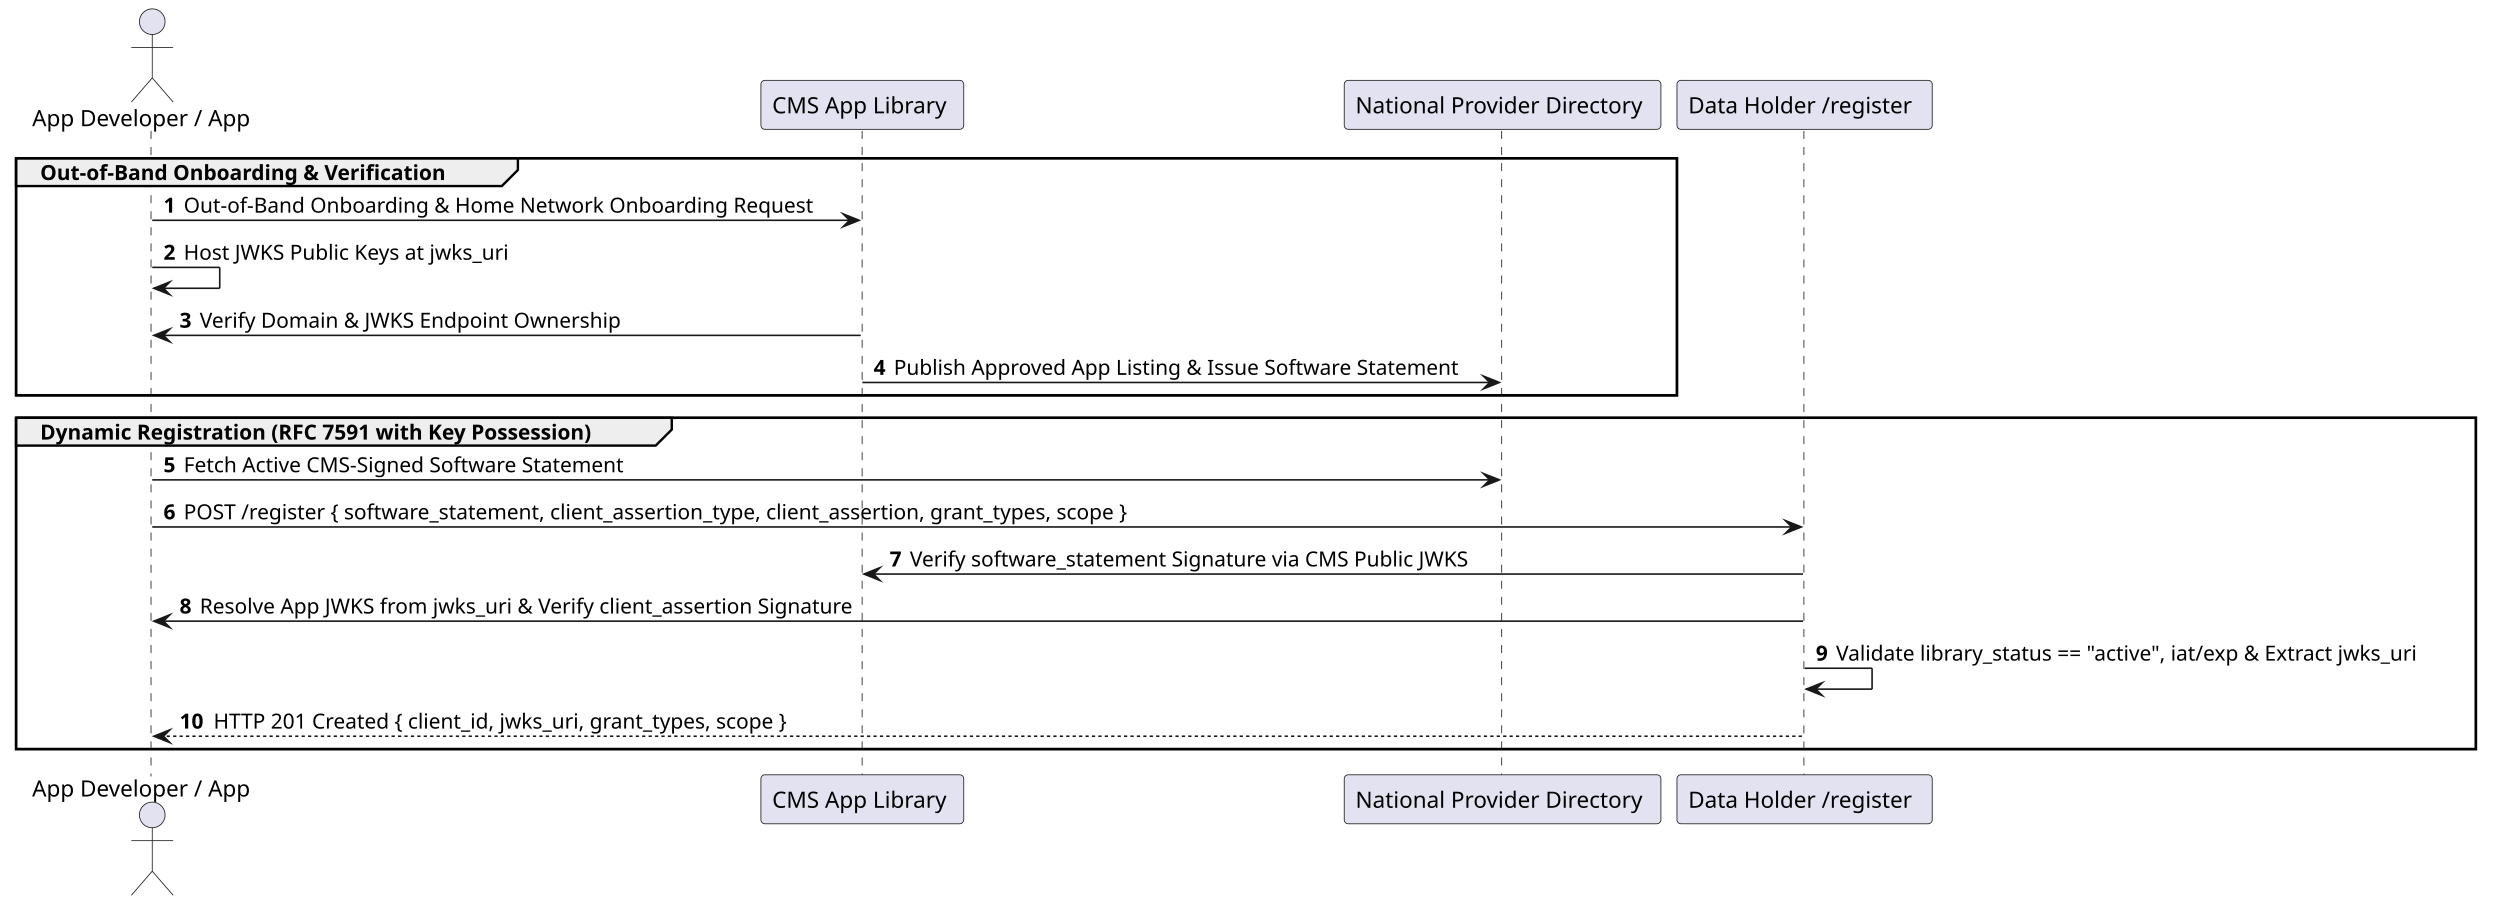
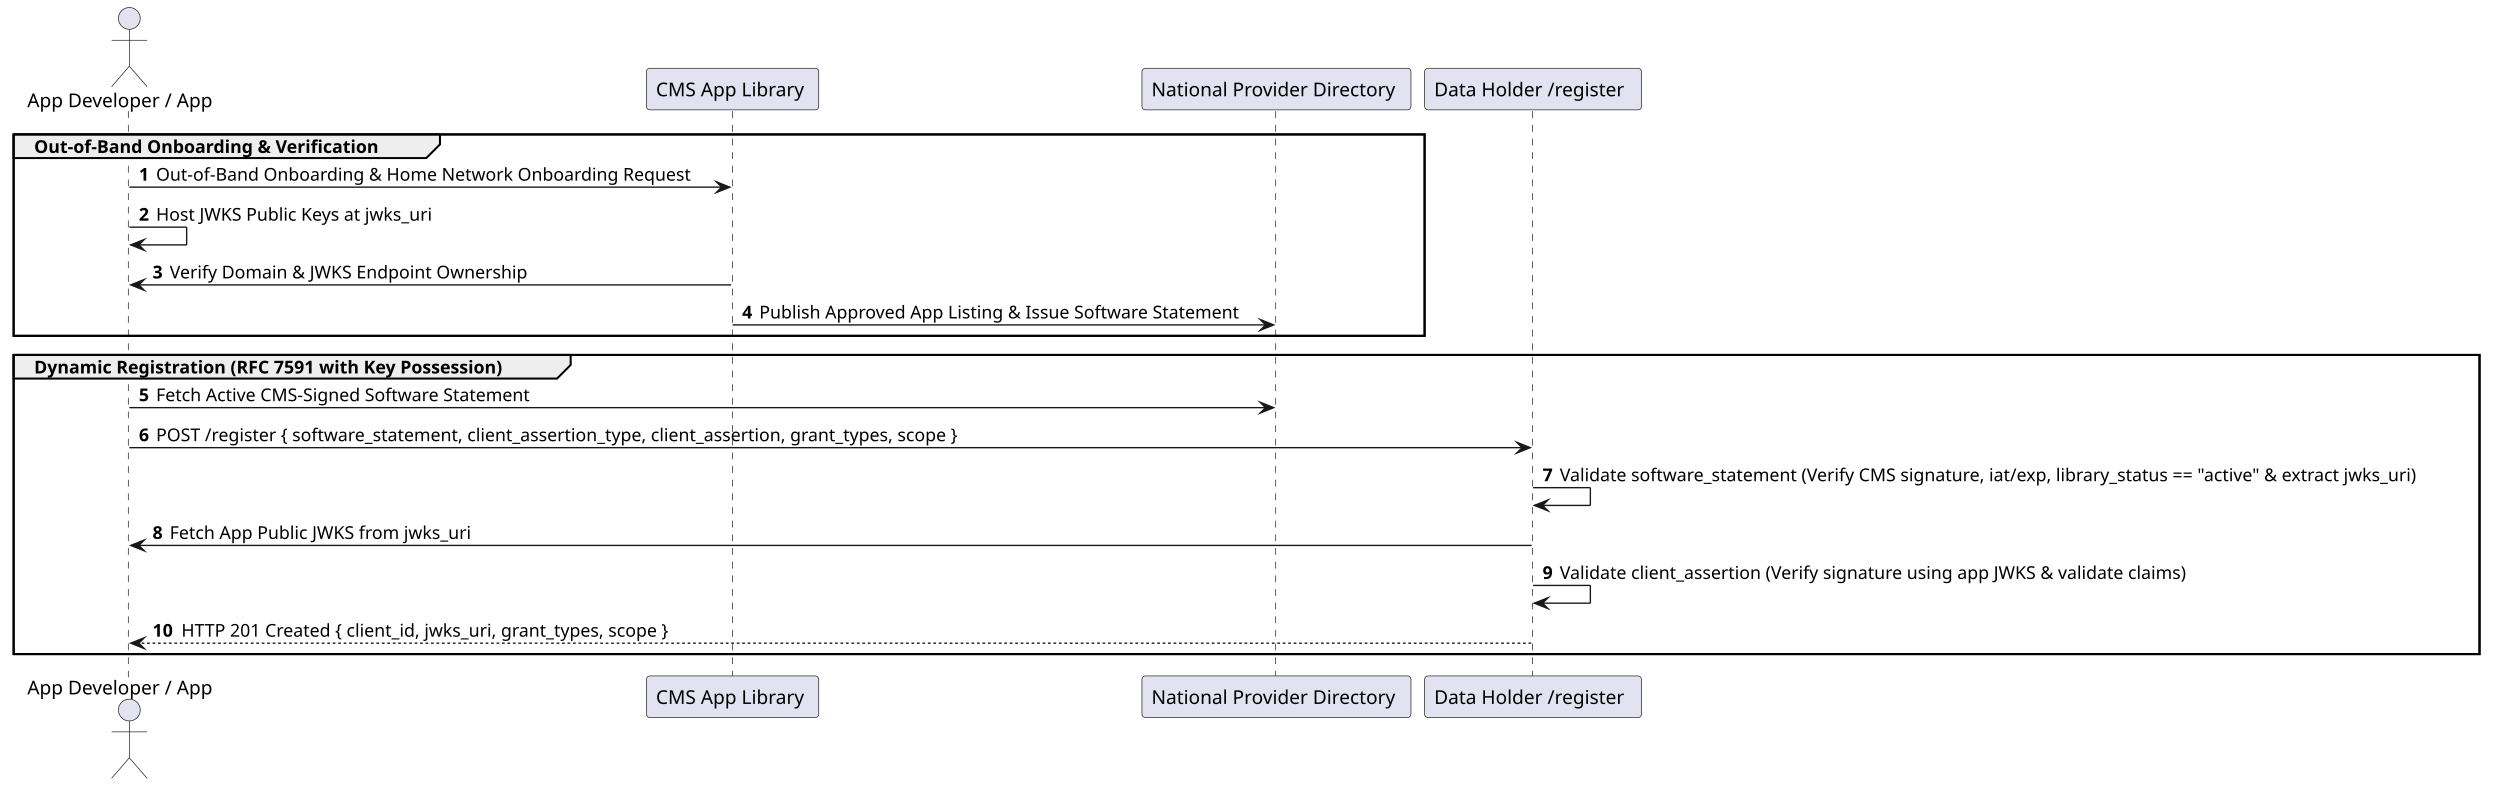
- <svg xmlns="http://www.w3.org/2000/svg" contentStyleType="text/css" data-diagram-type="SEQUENCE" height="363.12px" preserveAspectRatio="none" style="width:1000px;height:363px;background:#FFFFFF;" version="1.1" viewBox="0 0 1000 363" width="1000.025px" zoomAndPan="magnify">
+ <svg xmlns="http://www.w3.org/2000/svg" contentStyleType="text/css" data-diagram-type="SEQUENCE" height="315.573px" preserveAspectRatio="none" style="width:1000px;height:315px;background:#FFFFFF;" version="1.1" viewBox="0 0 1000 315" width="1000.225px" zoomAndPan="magnify">
  <defs />
  <g>
-     <rect fill="none" height="94.831" style="stroke:#000000;stroke-width:0.964;" width="664.362" x="6.427" y="63.297" />
-     <rect fill="none" height="132.506" style="stroke:#000000;stroke-width:0.964;" width="983.933" x="6.427" y="167.126" />
+     <rect fill="none" height="80.56" style="stroke:#000000;stroke-width:0.819;" width="564.385" x="5.46" y="53.772" />
+     <rect fill="none" height="119.663" style="stroke:#000000;stroke-width:0.819;" width="986.351" x="5.46" y="141.976" />
    <g class="participant-lifeline" data-entity-uid="part1" data-qualified-name="App" data-source-line="3" id="part1-lifeline">
      <g>
-         <rect fill="#000000" fill-opacity="0" height="258.186" width="5.141" x="58.328" y="52.372" />
-         <line style="stroke:#181818;stroke-width:0.321;stroke-dasharray:3.213,3.213;" x1="60.413" x2="60.413" y1="52.372" y2="310.557" />
+         <rect fill="#000000" fill-opacity="0" height="226.43" width="4.368" x="49.551" y="44.49" />
+         <line style="stroke:#181818;stroke-width:0.273;stroke-dasharray:2.73,2.73;" x1="51.322" x2="51.322" y1="44.49" y2="270.921" />
      </g>
    </g>
    <g class="participant-lifeline" data-entity-uid="part2" data-qualified-name="CMS" data-source-line="4" id="part2-lifeline">
      <g>
-         <rect fill="#000000" fill-opacity="0" height="258.186" width="5.141" x="342.365" y="52.372" />
-         <line style="stroke:#181818;stroke-width:0.321;stroke-dasharray:3.213,3.213;" x1="344.855" x2="344.855" y1="52.372" y2="310.557" />
+         <rect fill="#000000" fill-opacity="0" height="226.43" width="4.368" x="290.844" y="44.49" />
+         <line style="stroke:#181818;stroke-width:0.273;stroke-dasharray:2.73,2.73;" x1="292.959" x2="292.959" y1="44.49" y2="270.921" />
      </g>
    </g>
    <g class="participant-lifeline" data-entity-uid="part3" data-qualified-name="Directory" data-source-line="5" id="part3-lifeline">
      <g>
-         <rect fill="#000000" fill-opacity="0" height="258.186" width="5.141" x="598.457" y="52.372" />
-         <line style="stroke:#181818;stroke-width:0.321;stroke-dasharray:3.213,3.213;" x1="600.676" x2="600.676" y1="52.372" y2="310.557" />
+         <rect fill="#000000" fill-opacity="0" height="226.43" width="4.368" x="508.397" y="44.49" />
+         <line style="stroke:#181818;stroke-width:0.273;stroke-dasharray:2.73,2.73;" x1="510.283" x2="510.283" y1="44.49" y2="270.921" />
      </g>
    </g>
    <g class="participant-lifeline" data-entity-uid="part4" data-qualified-name="DH" data-source-line="6" id="part4-lifeline">
      <g>
-         <rect fill="#000000" fill-opacity="0" height="258.186" width="5.141" x="719.27" y="52.372" />
-         <line style="stroke:#181818;stroke-width:0.321;stroke-dasharray:3.213,3.213;" x1="721.562" x2="721.562" y1="52.372" y2="310.557" />
+         <rect fill="#000000" fill-opacity="0" height="226.43" width="4.368" x="611.03" y="44.49" />
+         <line style="stroke:#181818;stroke-width:0.273;stroke-dasharray:2.73,2.73;" x1="612.977" x2="612.977" y1="44.49" y2="270.921" />
      </g>
    </g>
    <g class="participant participant-head" data-entity-uid="part1" data-qualified-name="App" data-source-line="3" id="part1-head">
-       <text fill="#000000" font-family="sans-serif" font-size="8.998" lengthAdjust="spacing" textLength="92.235" x="12.854" y="50.474">App Developer / App</text>
-       <ellipse cx="60.899" cy="8.676" fill="#E2E2F0" rx="5.141" ry="5.141" style="stroke:#181818;stroke-width:0.321;" />
-       <path d="M60.899,13.818 L60.899,31.171 M52.544,18.959 L69.254,18.959 M60.899,31.171 L52.544,40.811 M60.899,31.171 L69.254,40.811" fill="none" style="stroke:#181818;stroke-width:0.321;" />
+       <text fill="#000000" font-family="sans-serif" font-size="7.644" lengthAdjust="spacing" textLength="78.355" x="10.919" y="42.878">App Developer / App</text>
+       <ellipse cx="51.735" cy="7.371" fill="#E2E2F0" rx="4.368" ry="4.368" style="stroke:#181818;stroke-width:0.273;" />
+       <path d="M51.735,11.738 L51.735,26.48 M44.637,16.106 L58.833,16.106 M51.735,26.48 L44.637,34.669 M51.735,26.48 L58.833,34.669" fill="none" style="stroke:#181818;stroke-width:0.273;" />
    </g>
    <g class="participant participant-tail" data-entity-uid="part1" data-qualified-name="App" data-source-line="3" id="part1-tail">
-       <text fill="#000000" font-family="sans-serif" font-size="8.998" lengthAdjust="spacing" textLength="92.235" x="12.854" y="318.613">App Developer / App</text>
-       <ellipse cx="60.899" cy="325.974" fill="#E2E2F0" rx="5.141" ry="5.141" style="stroke:#181818;stroke-width:0.321;" />
-       <path d="M60.899,331.116 L60.899,348.468 M52.544,336.257 L69.254,336.257 M60.899,348.468 L52.544,358.109 M60.899,348.468 L69.254,358.109" fill="none" style="stroke:#181818;stroke-width:0.321;" />
+       <text fill="#000000" font-family="sans-serif" font-size="7.644" lengthAdjust="spacing" textLength="78.355" x="10.919" y="277.764">App Developer / App</text>
+       <ellipse cx="51.735" cy="284.017" fill="#E2E2F0" rx="4.368" ry="4.368" style="stroke:#181818;stroke-width:0.273;" />
+       <path d="M51.735,288.385 L51.735,303.127 M44.637,292.753 L58.833,292.753 M51.735,303.127 L44.637,311.316 M51.735,303.127 L58.833,311.316" fill="none" style="stroke:#181818;stroke-width:0.273;" />
    </g>
    <g class="participant participant-head" data-entity-uid="part2" data-qualified-name="CMS" data-source-line="4" id="part2-head">
-       <rect fill="#E2E2F0" height="19.595" rx="1.607" ry="1.607" style="stroke:#181818;stroke-width:0.321;" width="81.141" x="304.365" y="32.135" />
-       <text fill="#000000" font-family="sans-serif" font-size="8.998" lengthAdjust="spacing" textLength="72.144" x="308.864" y="45.332">CMS App Library</text>
+       <rect fill="#E2E2F0" height="16.646" rx="1.365" ry="1.365" style="stroke:#181818;stroke-width:0.273;" width="68.931" x="258.562" y="27.299" />
+       <text fill="#000000" font-family="sans-serif" font-size="7.644" lengthAdjust="spacing" textLength="61.287" x="262.384" y="38.51">CMS App Library</text>
    </g>
    <g class="participant participant-tail" data-entity-uid="part2" data-qualified-name="CMS" data-source-line="4" id="part2-tail">
-       <rect fill="#E2E2F0" height="19.595" rx="1.607" ry="1.607" style="stroke:#181818;stroke-width:0.321;" width="81.141" x="304.365" y="309.915" />
-       <text fill="#000000" font-family="sans-serif" font-size="8.998" lengthAdjust="spacing" textLength="72.144" x="308.864" y="323.112">CMS App Library</text>
+       <rect fill="#E2E2F0" height="16.646" rx="1.365" ry="1.365" style="stroke:#181818;stroke-width:0.273;" width="68.931" x="258.562" y="270.375" />
+       <text fill="#000000" font-family="sans-serif" font-size="7.644" lengthAdjust="spacing" textLength="61.287" x="262.384" y="281.586">CMS App Library</text>
    </g>
    <g class="participant participant-head" data-entity-uid="part3" data-qualified-name="Directory" data-source-line="5" id="part3-head">
-       <rect fill="#E2E2F0" height="19.595" rx="1.607" ry="1.607" style="stroke:#181818;stroke-width:0.321;" width="126.67" x="537.692" y="32.135" />
-       <text fill="#000000" font-family="sans-serif" font-size="8.998" lengthAdjust="spacing" textLength="117.672" x="542.191" y="45.332">National Provider Directory</text>
+       <rect fill="#E2E2F0" height="16.646" rx="1.365" ry="1.365" style="stroke:#181818;stroke-width:0.273;" width="107.608" x="456.777" y="27.299" />
+       <text fill="#000000" font-family="sans-serif" font-size="7.644" lengthAdjust="spacing" textLength="99.965" x="460.599" y="38.51">National Provider Directory</text>
    </g>
    <g class="participant participant-tail" data-entity-uid="part3" data-qualified-name="Directory" data-source-line="5" id="part3-tail">
-       <rect fill="#E2E2F0" height="19.595" rx="1.607" ry="1.607" style="stroke:#181818;stroke-width:0.321;" width="126.67" x="537.692" y="309.915" />
-       <text fill="#000000" font-family="sans-serif" font-size="8.998" lengthAdjust="spacing" textLength="117.672" x="542.191" y="323.112">National Provider Directory</text>
+       <rect fill="#E2E2F0" height="16.646" rx="1.365" ry="1.365" style="stroke:#181818;stroke-width:0.273;" width="107.608" x="456.777" y="270.375" />
+       <text fill="#000000" font-family="sans-serif" font-size="7.644" lengthAdjust="spacing" textLength="99.965" x="460.599" y="281.586">National Provider Directory</text>
    </g>
    <g class="participant participant-head" data-entity-uid="part4" data-qualified-name="DH" data-source-line="6" id="part4-head">
-       <rect fill="#E2E2F0" height="19.595" rx="1.607" ry="1.607" style="stroke:#181818;stroke-width:0.321;" width="102.102" x="670.789" y="32.135" />
-       <text fill="#000000" font-family="sans-serif" font-size="8.998" lengthAdjust="spacing" textLength="93.105" x="675.288" y="45.332">Data Holder /register</text>
+       <rect fill="#E2E2F0" height="16.646" rx="1.365" ry="1.365" style="stroke:#181818;stroke-width:0.273;" width="86.737" x="569.845" y="27.299" />
+       <text fill="#000000" font-family="sans-serif" font-size="7.644" lengthAdjust="spacing" textLength="79.094" x="573.667" y="38.51">Data Holder /register</text>
    </g>
    <g class="participant participant-tail" data-entity-uid="part4" data-qualified-name="DH" data-source-line="6" id="part4-tail">
-       <rect fill="#E2E2F0" height="19.595" rx="1.607" ry="1.607" style="stroke:#181818;stroke-width:0.321;" width="102.102" x="670.789" y="309.915" />
-       <text fill="#000000" font-family="sans-serif" font-size="8.998" lengthAdjust="spacing" textLength="93.105" x="675.288" y="323.112">Data Holder /register</text>
+       <rect fill="#E2E2F0" height="16.646" rx="1.365" ry="1.365" style="stroke:#181818;stroke-width:0.273;" width="86.737" x="569.845" y="270.375" />
+       <text fill="#000000" font-family="sans-serif" font-size="7.644" lengthAdjust="spacing" textLength="79.094" x="573.667" y="281.586">Data Holder /register</text>
    </g>
-     <path d="M6.427,63.297 L207.163,63.297 L207.163,67.996 L200.736,74.423 L6.427,74.423 L6.427,63.297" fill="#EEEEEE" style="stroke:#000000;stroke-width:0.964;" />
-     <rect fill="none" height="94.831" style="stroke:#000000;stroke-width:0.964;" width="664.362" x="6.427" y="63.297" />
-     <text fill="#000000" font-family="sans-serif" font-size="8.355" font-weight="700" lengthAdjust="spacing" textLength="171.815" x="16.067" y="72.018">Out-of-Band Onboarding &amp; Verification</text>
+     <path d="M5.46,53.772 L175.988,53.772 L175.988,57.763 L170.528,63.223 L5.46,63.223 L5.46,53.772" fill="#EEEEEE" style="stroke:#000000;stroke-width:0.819;" />
+     <rect fill="none" height="80.56" style="stroke:#000000;stroke-width:0.819;" width="564.385" x="5.46" y="53.772" />
+     <text fill="#000000" font-family="sans-serif" font-size="7.098" font-weight="700" lengthAdjust="spacing" textLength="145.96" x="13.649" y="61.18">Out-of-Band Onboarding &amp; Verification</text>
    <g class="message" data-entity-1="part1" data-entity-2="part2" data-source-line="9" id="msg1">
-       <polygon fill="#181818" points="337.224,85.548,343.651,88.119,337.224,90.69,339.794,88.119" style="stroke:#181818;stroke-width:0.643;stroke-linejoin:miter;stroke-miterlimit:10;" />
-       <line style="stroke:#181818;stroke-width:0.643;" x1="60.899" x2="341.08" y1="88.119" y2="88.119" />
-       <text fill="#000000" font-family="sans-serif" font-size="8.355" font-weight="700" lengthAdjust="spacing" textLength="5.511" x="65.398" y="85.071">1</text>
-       <text fill="#000000" font-family="sans-serif" font-size="8.355" lengthAdjust="spacing" textLength="260.53" x="73.48" y="85.071">Out-of-Band Onboarding &amp; Home Network Onboarding Request</text>
+       <polygon fill="#181818" points="286.476,72.674,291.936,74.858,286.476,77.042,288.66,74.858" style="stroke:#181818;stroke-width:0.546;stroke-linejoin:miter;stroke-miterlimit:10;" />
+       <line style="stroke:#181818;stroke-width:0.546;" x1="51.735" x2="289.752" y1="74.858" y2="74.858" />
+       <text fill="#000000" font-family="sans-serif" font-size="7.098" font-weight="700" lengthAdjust="spacing" textLength="4.682" x="55.557" y="72.269">1</text>
+       <text fill="#000000" font-family="sans-serif" font-size="7.098" lengthAdjust="spacing" textLength="221.324" x="62.423" y="72.269">Out-of-Band Onboarding &amp; Home Network Onboarding Request</text>
    </g>
    <g class="message" data-entity-1="part1" data-entity-2="part1" data-source-line="10" id="msg2">
-       <line style="stroke:#181818;stroke-width:0.643;" x1="60.899" x2="87.892" y1="106.956" y2="106.956" />
-       <line style="stroke:#181818;stroke-width:0.643;" x1="87.892" x2="87.892" y1="106.956" y2="115.311" />
-       <line style="stroke:#181818;stroke-width:0.643;" x1="61.542" x2="87.892" y1="115.311" y2="115.311" />
-       <polygon fill="#181818" points="67.969,112.741,61.542,115.311,67.969,117.882,65.398,115.311" style="stroke:#181818;stroke-width:0.643;stroke-linejoin:miter;stroke-miterlimit:10;" />
-       <text fill="#000000" font-family="sans-serif" font-size="8.355" font-weight="700" lengthAdjust="spacing" textLength="5.511" x="65.398" y="103.909">2</text>
-       <text fill="#000000" font-family="sans-serif" font-size="8.355" lengthAdjust="spacing" textLength="135.536" x="73.48" y="103.909">Host JWKS Public Keys at jwks_uri</text>
+       <line style="stroke:#181818;stroke-width:0.546;" x1="51.735" x2="74.666" y1="90.861" y2="90.861" />
+       <line style="stroke:#181818;stroke-width:0.546;" x1="74.666" x2="74.666" y1="90.861" y2="97.959" />
+       <line style="stroke:#181818;stroke-width:0.546;" x1="52.281" x2="74.666" y1="97.959" y2="97.959" />
+       <polygon fill="#181818" points="57.74,95.775,52.281,97.959,57.74,100.142,55.557,97.959" style="stroke:#181818;stroke-width:0.546;stroke-linejoin:miter;stroke-miterlimit:10;" />
+       <text fill="#000000" font-family="sans-serif" font-size="7.098" font-weight="700" lengthAdjust="spacing" textLength="4.682" x="55.557" y="88.272">2</text>
+       <text fill="#000000" font-family="sans-serif" font-size="7.098" lengthAdjust="spacing" textLength="115.139" x="62.423" y="88.272">Host JWKS Public Keys at jwks_uri</text>
    </g>
    <g class="message" data-entity-1="part2" data-entity-2="part1" data-source-line="11" id="msg3">
-       <polygon fill="#181818" points="67.969,131.578,61.542,134.149,67.969,136.72,65.398,134.149" style="stroke:#181818;stroke-width:0.643;stroke-linejoin:miter;stroke-miterlimit:10;" />
-       <line style="stroke:#181818;stroke-width:0.643;" x1="64.113" x2="344.293" y1="134.149" y2="134.149" />
-       <text fill="#000000" font-family="sans-serif" font-size="8.355" font-weight="700" lengthAdjust="spacing" textLength="5.511" x="71.825" y="131.101">3</text>
-       <text fill="#000000" font-family="sans-serif" font-size="8.355" lengthAdjust="spacing" textLength="172.929" x="79.907" y="131.101">Verify Domain &amp; JWKS Endpoint Ownership</text>
+       <polygon fill="#181818" points="57.74,111.778,52.281,113.962,57.74,116.145,55.557,113.962" style="stroke:#181818;stroke-width:0.546;stroke-linejoin:miter;stroke-miterlimit:10;" />
+       <line style="stroke:#181818;stroke-width:0.546;" x1="54.465" x2="292.482" y1="113.962" y2="113.962" />
+       <text fill="#000000" font-family="sans-serif" font-size="7.098" font-weight="700" lengthAdjust="spacing" textLength="4.682" x="61.016" y="111.372">3</text>
+       <text fill="#000000" font-family="sans-serif" font-size="7.098" lengthAdjust="spacing" textLength="146.906" x="67.882" y="111.372">Verify Domain &amp; JWKS Endpoint Ownership</text>
    </g>
    <g class="message" data-entity-1="part2" data-entity-2="part3" data-source-line="12" id="msg4">
-       <polygon fill="#181818" points="593.315,150.416,599.742,152.987,593.315,155.557,595.886,152.987" style="stroke:#181818;stroke-width:0.643;stroke-linejoin:miter;stroke-miterlimit:10;" />
-       <line style="stroke:#181818;stroke-width:0.643;" x1="344.936" x2="597.171" y1="152.987" y2="152.987" />
-       <text fill="#000000" font-family="sans-serif" font-size="8.355" font-weight="700" lengthAdjust="spacing" textLength="5.511" x="349.435" y="149.939">4</text>
-       <text fill="#000000" font-family="sans-serif" font-size="8.355" lengthAdjust="spacing" textLength="232.585" x="357.517" y="149.939">Publish Approved App Listing &amp; Issue Software Statement</text>
+       <polygon fill="#181818" points="504.03,127.78,509.489,129.964,504.03,132.148,506.214,129.964" style="stroke:#181818;stroke-width:0.546;stroke-linejoin:miter;stroke-miterlimit:10;" />
+       <line style="stroke:#181818;stroke-width:0.546;" x1="293.028" x2="507.305" y1="129.964" y2="129.964" />
+       <text fill="#000000" font-family="sans-serif" font-size="7.098" font-weight="700" lengthAdjust="spacing" textLength="4.682" x="296.85" y="127.375">4</text>
+       <text fill="#000000" font-family="sans-serif" font-size="7.098" lengthAdjust="spacing" textLength="197.584" x="303.716" y="127.375">Publish Approved App Listing &amp; Issue Software Statement</text>
    </g>
-     <path d="M6.427,167.126 L268.708,167.126 L268.708,171.824 L262.281,178.251 L6.427,178.251 L6.427,167.126" fill="#EEEEEE" style="stroke:#000000;stroke-width:0.964;" />
-     <rect fill="none" height="132.506" style="stroke:#000000;stroke-width:0.964;" width="983.933" x="6.427" y="167.126" />
-     <text fill="#000000" font-family="sans-serif" font-size="8.355" font-weight="700" lengthAdjust="spacing" textLength="233.36" x="16.067" y="175.846">Dynamic Registration (RFC 7591 with Key Possession)</text>
+     <path d="M5.46,141.976 L228.271,141.976 L228.271,145.967 L222.811,151.427 L5.46,151.427 L5.46,141.976" fill="#EEEEEE" style="stroke:#000000;stroke-width:0.819;" />
+     <rect fill="none" height="119.663" style="stroke:#000000;stroke-width:0.819;" width="986.351" x="5.46" y="141.976" />
+     <text fill="#000000" font-family="sans-serif" font-size="7.098" font-weight="700" lengthAdjust="spacing" textLength="198.243" x="13.649" y="149.384">Dynamic Registration (RFC 7591 with Key Possession)</text>
    <g class="message" data-entity-1="part1" data-entity-2="part3" data-source-line="16" id="msg5">
-       <polygon fill="#181818" points="593.315,189.376,599.742,191.947,593.315,194.518,595.886,191.947" style="stroke:#181818;stroke-width:0.643;stroke-linejoin:miter;stroke-miterlimit:10;" />
-       <line style="stroke:#181818;stroke-width:0.643;" x1="60.899" x2="597.171" y1="191.947" y2="191.947" />
-       <text fill="#000000" font-family="sans-serif" font-size="8.355" font-weight="700" lengthAdjust="spacing" textLength="5.511" x="65.398" y="188.899">5</text>
-       <text fill="#000000" font-family="sans-serif" font-size="8.355" lengthAdjust="spacing" textLength="182.133" x="73.48" y="188.899">Fetch Active CMS-Signed Software Statement</text>
+       <polygon fill="#181818" points="504.03,160.878,509.489,163.062,504.03,165.246,506.214,163.062" style="stroke:#181818;stroke-width:0.546;stroke-linejoin:miter;stroke-miterlimit:10;" />
+       <line style="stroke:#181818;stroke-width:0.546;" x1="51.735" x2="507.305" y1="163.062" y2="163.062" />
+       <text fill="#000000" font-family="sans-serif" font-size="7.098" font-weight="700" lengthAdjust="spacing" textLength="4.682" x="55.557" y="160.473">5</text>
+       <text fill="#000000" font-family="sans-serif" font-size="7.098" lengthAdjust="spacing" textLength="154.724" x="62.423" y="160.473">Fetch Active CMS-Signed Software Statement</text>
    </g>
    <g class="message" data-entity-1="part1" data-entity-2="part4" data-source-line="17" id="msg6">
-       <polygon fill="#181818" points="714.128,208.214,720.555,210.785,714.128,213.356,716.699,210.785" style="stroke:#181818;stroke-width:0.643;stroke-linejoin:miter;stroke-miterlimit:10;" />
-       <line style="stroke:#181818;stroke-width:0.643;" x1="60.899" x2="717.984" y1="210.785" y2="210.785" />
-       <text fill="#000000" font-family="sans-serif" font-size="8.355" font-weight="700" lengthAdjust="spacing" textLength="5.511" x="65.398" y="207.737">6</text>
-       <text fill="#000000" font-family="sans-serif" font-size="8.355" lengthAdjust="spacing" textLength="392.206" x="73.48" y="207.737">POST /register { software_statement, client_assertion_type, client_assertion, grant_types, scope }</text>
+       <polygon fill="#181818" points="606.662,176.881,612.122,179.065,606.662,181.249,608.846,179.065" style="stroke:#181818;stroke-width:0.546;stroke-linejoin:miter;stroke-miterlimit:10;" />
+       <line style="stroke:#181818;stroke-width:0.546;" x1="51.735" x2="609.938" y1="179.065" y2="179.065" />
+       <text fill="#000000" font-family="sans-serif" font-size="7.098" font-weight="700" lengthAdjust="spacing" textLength="4.682" x="55.557" y="176.476">6</text>
+       <text fill="#000000" font-family="sans-serif" font-size="7.098" lengthAdjust="spacing" textLength="333.185" x="62.423" y="176.476">POST /register { software_statement, client_assertion_type, client_assertion, grant_types, scope }</text>
    </g>
-     <g class="message" data-entity-1="part4" data-entity-2="part2" data-source-line="18" id="msg7">
-       <polygon fill="#181818" points="352.005,227.052,345.579,229.622,352.005,232.193,349.435,229.622" style="stroke:#181818;stroke-width:0.643;stroke-linejoin:miter;stroke-miterlimit:10;" />
-       <line style="stroke:#181818;stroke-width:0.643;" x1="348.149" x2="721.198" y1="229.622" y2="229.622" />
-       <text fill="#000000" font-family="sans-serif" font-size="8.355" font-weight="700" lengthAdjust="spacing" textLength="5.511" x="355.862" y="226.575">7</text>
-       <text fill="#000000" font-family="sans-serif" font-size="8.355" lengthAdjust="spacing" textLength="229.692" x="363.944" y="226.575">Verify software_statement Signature via CMS Public JWKS</text>
+     <g class="message" data-entity-1="part4" data-entity-2="part4" data-source-line="18" id="msg7">
+       <line style="stroke:#181818;stroke-width:0.546;" x1="613.214" x2="636.145" y1="195.067" y2="195.067" />
+       <line style="stroke:#181818;stroke-width:0.546;" x1="636.145" x2="636.145" y1="195.067" y2="202.165" />
+       <line style="stroke:#181818;stroke-width:0.546;" x1="613.76" x2="636.145" y1="202.165" y2="202.165" />
+       <polygon fill="#181818" points="619.22,199.981,613.76,202.165,619.22,204.349,617.036,202.165" style="stroke:#181818;stroke-width:0.546;stroke-linejoin:miter;stroke-miterlimit:10;" />
+       <text fill="#000000" font-family="sans-serif" font-size="7.098" font-weight="700" lengthAdjust="spacing" textLength="4.682" x="617.036" y="192.478">7</text>
+       <text fill="#000000" font-family="sans-serif" font-size="7.098" lengthAdjust="spacing" textLength="361.357" x="623.902" y="192.478">Validate software_statement (Verify CMS signature, iat/exp, library_status == "active" &amp; extract jwks_uri)</text>
    </g>
    <g class="message" data-entity-1="part4" data-entity-2="part1" data-source-line="19" id="msg8">
-       <polygon fill="#181818" points="67.969,245.889,61.542,248.46,67.969,251.031,65.398,248.46" style="stroke:#181818;stroke-width:0.643;stroke-linejoin:miter;stroke-miterlimit:10;" />
-       <line style="stroke:#181818;stroke-width:0.643;" x1="64.113" x2="721.198" y1="248.46" y2="248.46" />
-       <text fill="#000000" font-family="sans-serif" font-size="8.355" font-weight="700" lengthAdjust="spacing" textLength="5.511" x="71.825" y="245.412">8</text>
-       <text fill="#000000" font-family="sans-serif" font-size="8.355" lengthAdjust="spacing" textLength="271.43" x="79.907" y="245.412">Resolve App JWKS from jwks_uri &amp; Verify client_assertion Signature</text>
+       <polygon fill="#181818" points="57.74,215.984,52.281,218.168,57.74,220.352,55.557,218.168" style="stroke:#181818;stroke-width:0.546;stroke-linejoin:miter;stroke-miterlimit:10;" />
+       <line style="stroke:#181818;stroke-width:0.546;" x1="54.465" x2="612.668" y1="218.168" y2="218.168" />
+       <text fill="#000000" font-family="sans-serif" font-size="7.098" font-weight="700" lengthAdjust="spacing" textLength="4.682" x="61.016" y="215.579">8</text>
+       <text fill="#000000" font-family="sans-serif" font-size="7.098" lengthAdjust="spacing" textLength="125.588" x="67.882" y="215.579">Fetch App Public JWKS from jwks_uri</text>
    </g>
    <g class="message" data-entity-1="part4" data-entity-2="part4" data-source-line="20" id="msg9">
-       <line style="stroke:#181818;stroke-width:0.643;" x1="721.841" x2="748.833" y1="267.298" y2="267.298" />
-       <line style="stroke:#181818;stroke-width:0.643;" x1="748.833" x2="748.833" y1="267.298" y2="275.652" />
-       <line style="stroke:#181818;stroke-width:0.643;" x1="722.483" x2="748.833" y1="275.652" y2="275.652" />
-       <polygon fill="#181818" points="728.91,273.082,722.483,275.652,728.91,278.223,726.339,275.652" style="stroke:#181818;stroke-width:0.643;stroke-linejoin:miter;stroke-miterlimit:10;" />
-       <text fill="#000000" font-family="sans-serif" font-size="8.355" font-weight="700" lengthAdjust="spacing" textLength="5.511" x="726.339" y="264.25">9</text>
-       <text fill="#000000" font-family="sans-serif" font-size="8.355" lengthAdjust="spacing" textLength="248.226" x="734.422" y="264.25">Validate library_status == "active", iat/exp &amp; Extract jwks_uri</text>
+       <line style="stroke:#181818;stroke-width:0.546;" x1="613.214" x2="636.145" y1="234.171" y2="234.171" />
+       <line style="stroke:#181818;stroke-width:0.546;" x1="636.145" x2="636.145" y1="234.171" y2="241.268" />
+       <line style="stroke:#181818;stroke-width:0.546;" x1="613.76" x2="636.145" y1="241.268" y2="241.268" />
+       <polygon fill="#181818" points="619.22,239.084,613.76,241.268,619.22,243.452,617.036,241.268" style="stroke:#181818;stroke-width:0.546;stroke-linejoin:miter;stroke-miterlimit:10;" />
+       <text fill="#000000" font-family="sans-serif" font-size="7.098" font-weight="700" lengthAdjust="spacing" textLength="4.682" x="617.036" y="231.582">9</text>
+       <text fill="#000000" font-family="sans-serif" font-size="7.098" lengthAdjust="spacing" textLength="260.52" x="623.902" y="231.582">Validate client_assertion (Verify signature using app JWKS &amp; validate claims)</text>
    </g>
    <g class="message" data-entity-1="part4" data-entity-2="part1" data-source-line="21" id="msg10">
-       <polygon fill="#181818" points="67.969,291.919,61.542,294.49,67.969,297.061,65.398,294.49" style="stroke:#181818;stroke-width:0.643;stroke-linejoin:miter;stroke-miterlimit:10;" />
-       <line style="stroke:#181818;stroke-width:0.643;stroke-dasharray:1.285,1.285;" x1="64.113" x2="721.198" y1="294.49" y2="294.49" />
-       <text fill="#000000" font-family="sans-serif" font-size="8.355" font-weight="700" lengthAdjust="spacing" textLength="11.023" x="71.825" y="291.442">10</text>
-       <text fill="#000000" font-family="sans-serif" font-size="8.355" lengthAdjust="spacing" textLength="241.413" x="85.419" y="291.442">HTTP 201 Created { client_id, jwks_uri, grant_types, scope }</text>
+       <polygon fill="#181818" points="57.74,255.087,52.281,257.271,57.74,259.455,55.557,257.271" style="stroke:#181818;stroke-width:0.546;stroke-linejoin:miter;stroke-miterlimit:10;" />
+       <line style="stroke:#181818;stroke-width:0.546;stroke-dasharray:1.092,1.092;" x1="54.465" x2="612.668" y1="257.271" y2="257.271" />
+       <text fill="#000000" font-family="sans-serif" font-size="7.098" font-weight="700" lengthAdjust="spacing" textLength="9.364" x="61.016" y="254.682">10</text>
+       <text fill="#000000" font-family="sans-serif" font-size="7.098" lengthAdjust="spacing" textLength="205.084" x="72.564" y="254.682">HTTP 201 Created { client_id, jwks_uri, grant_types, scope }</text>
    </g>
  </g>
</svg>
